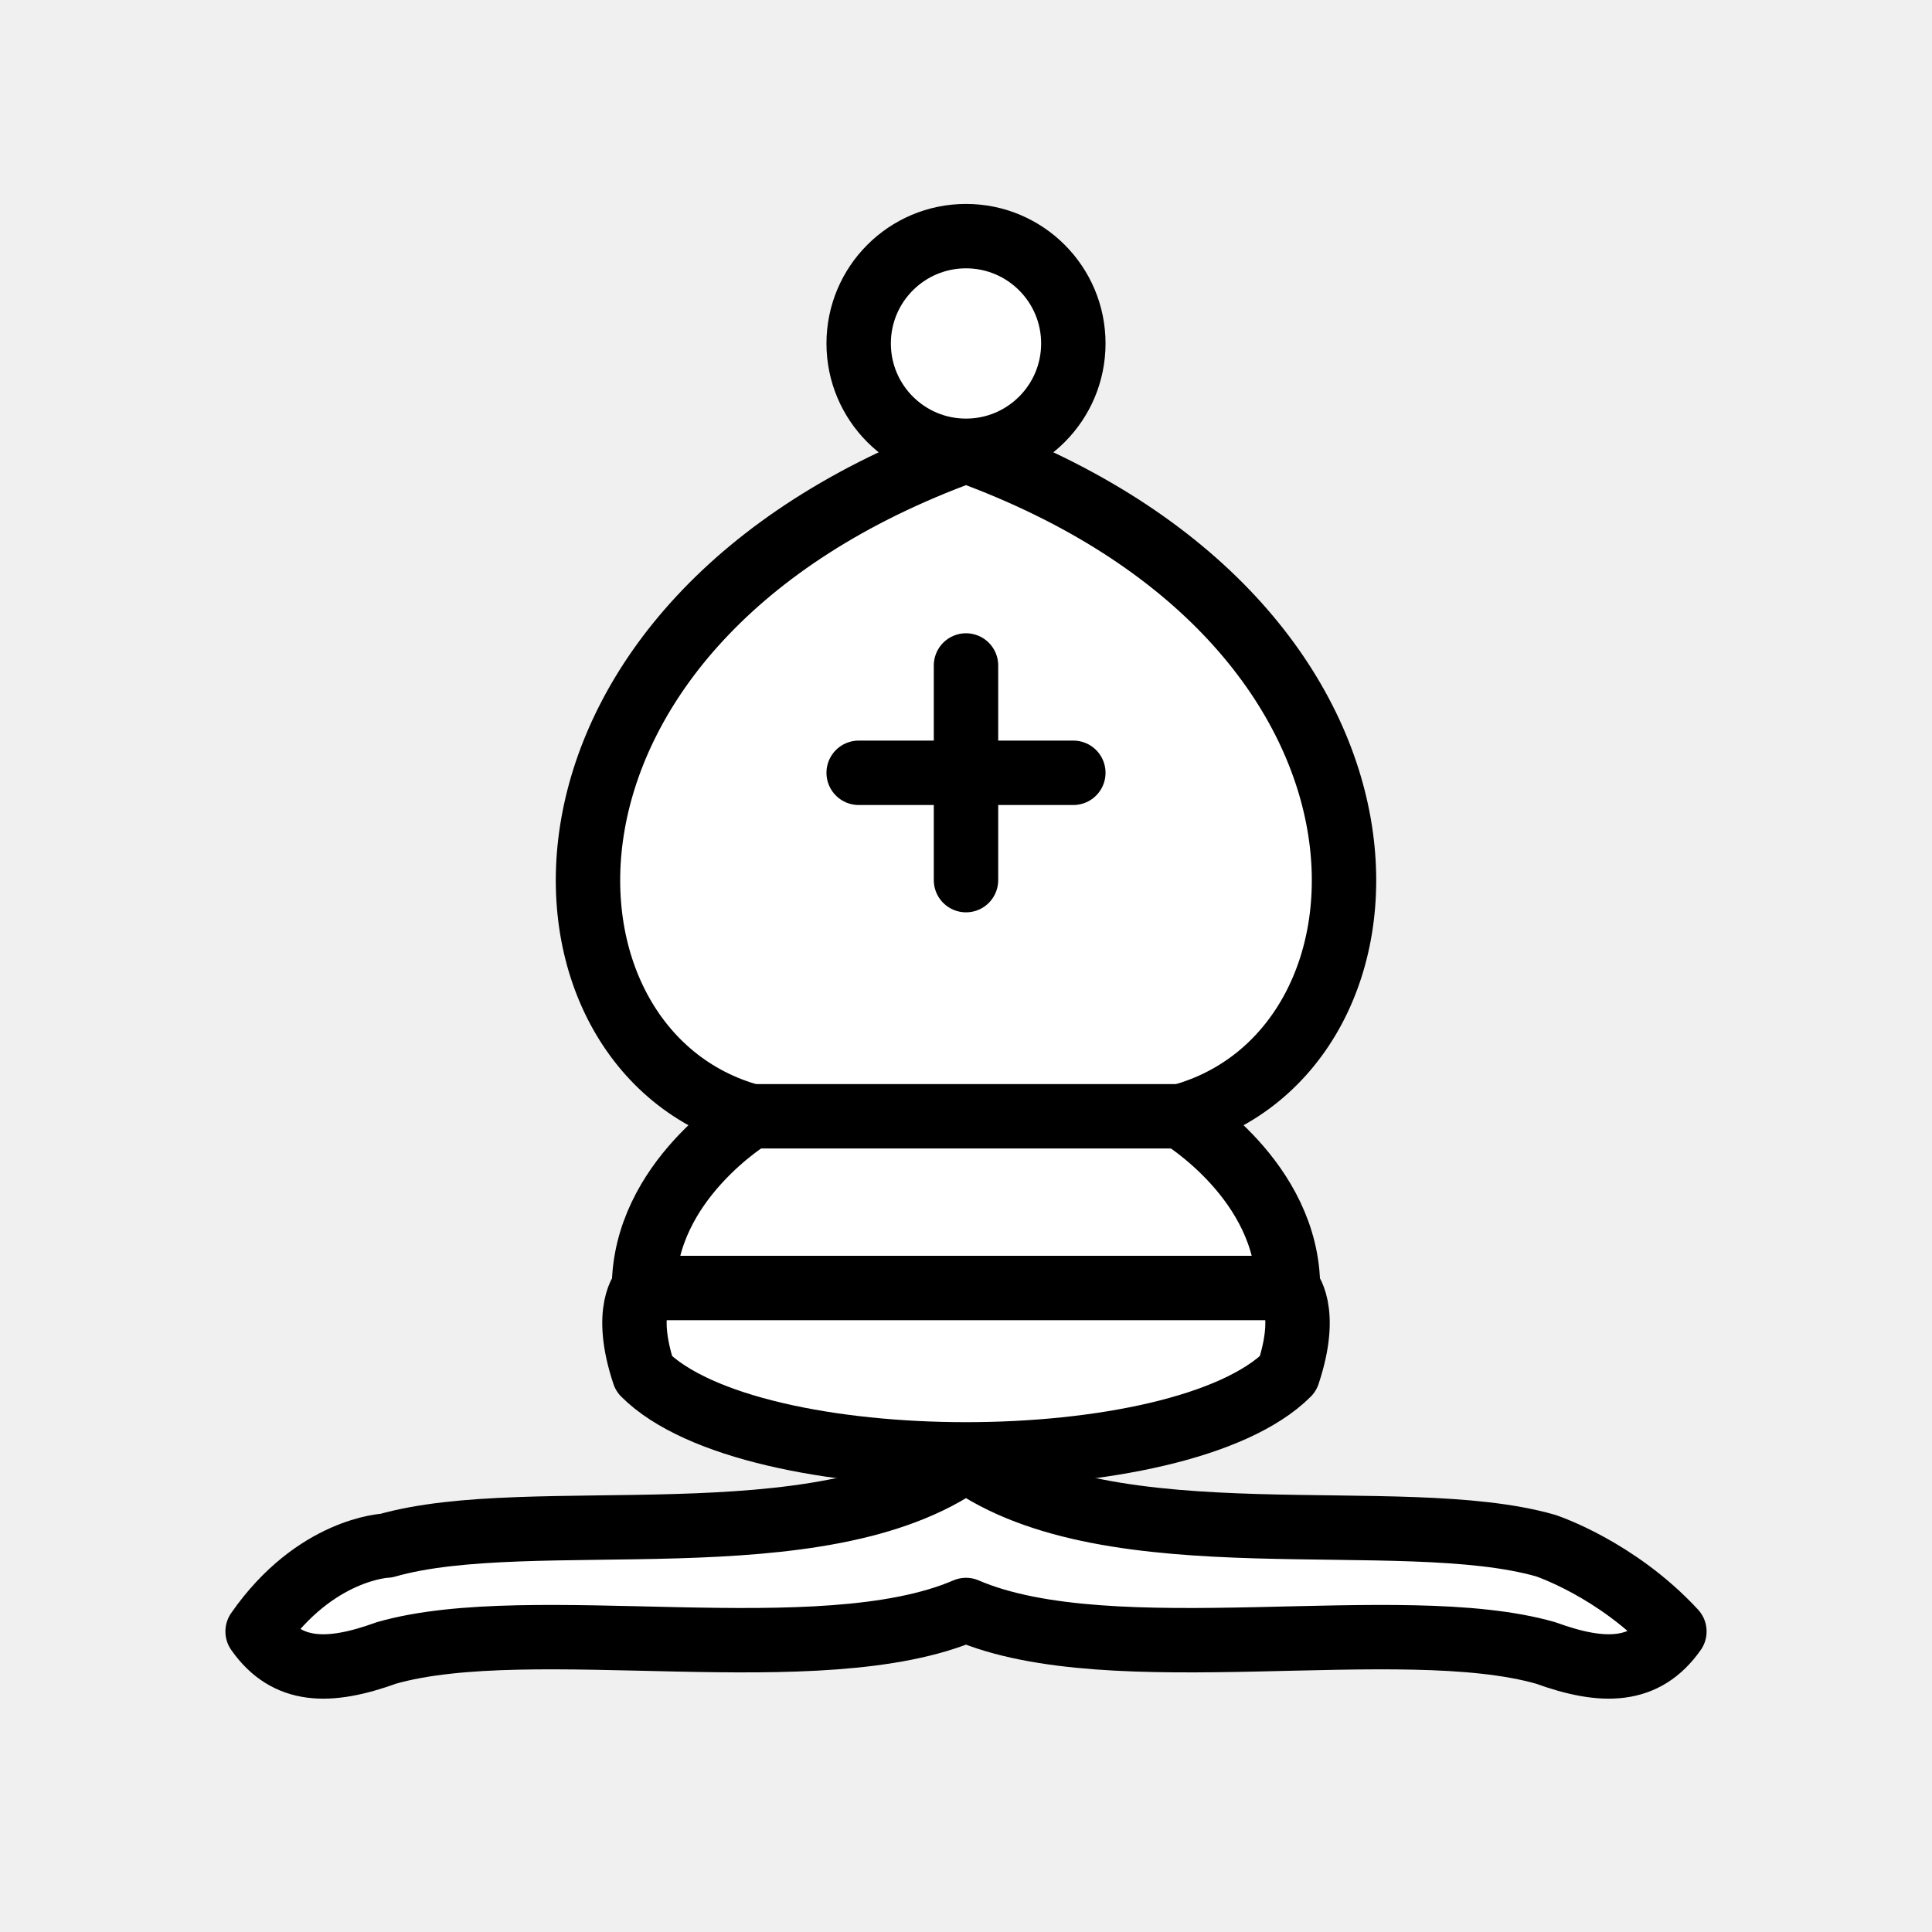
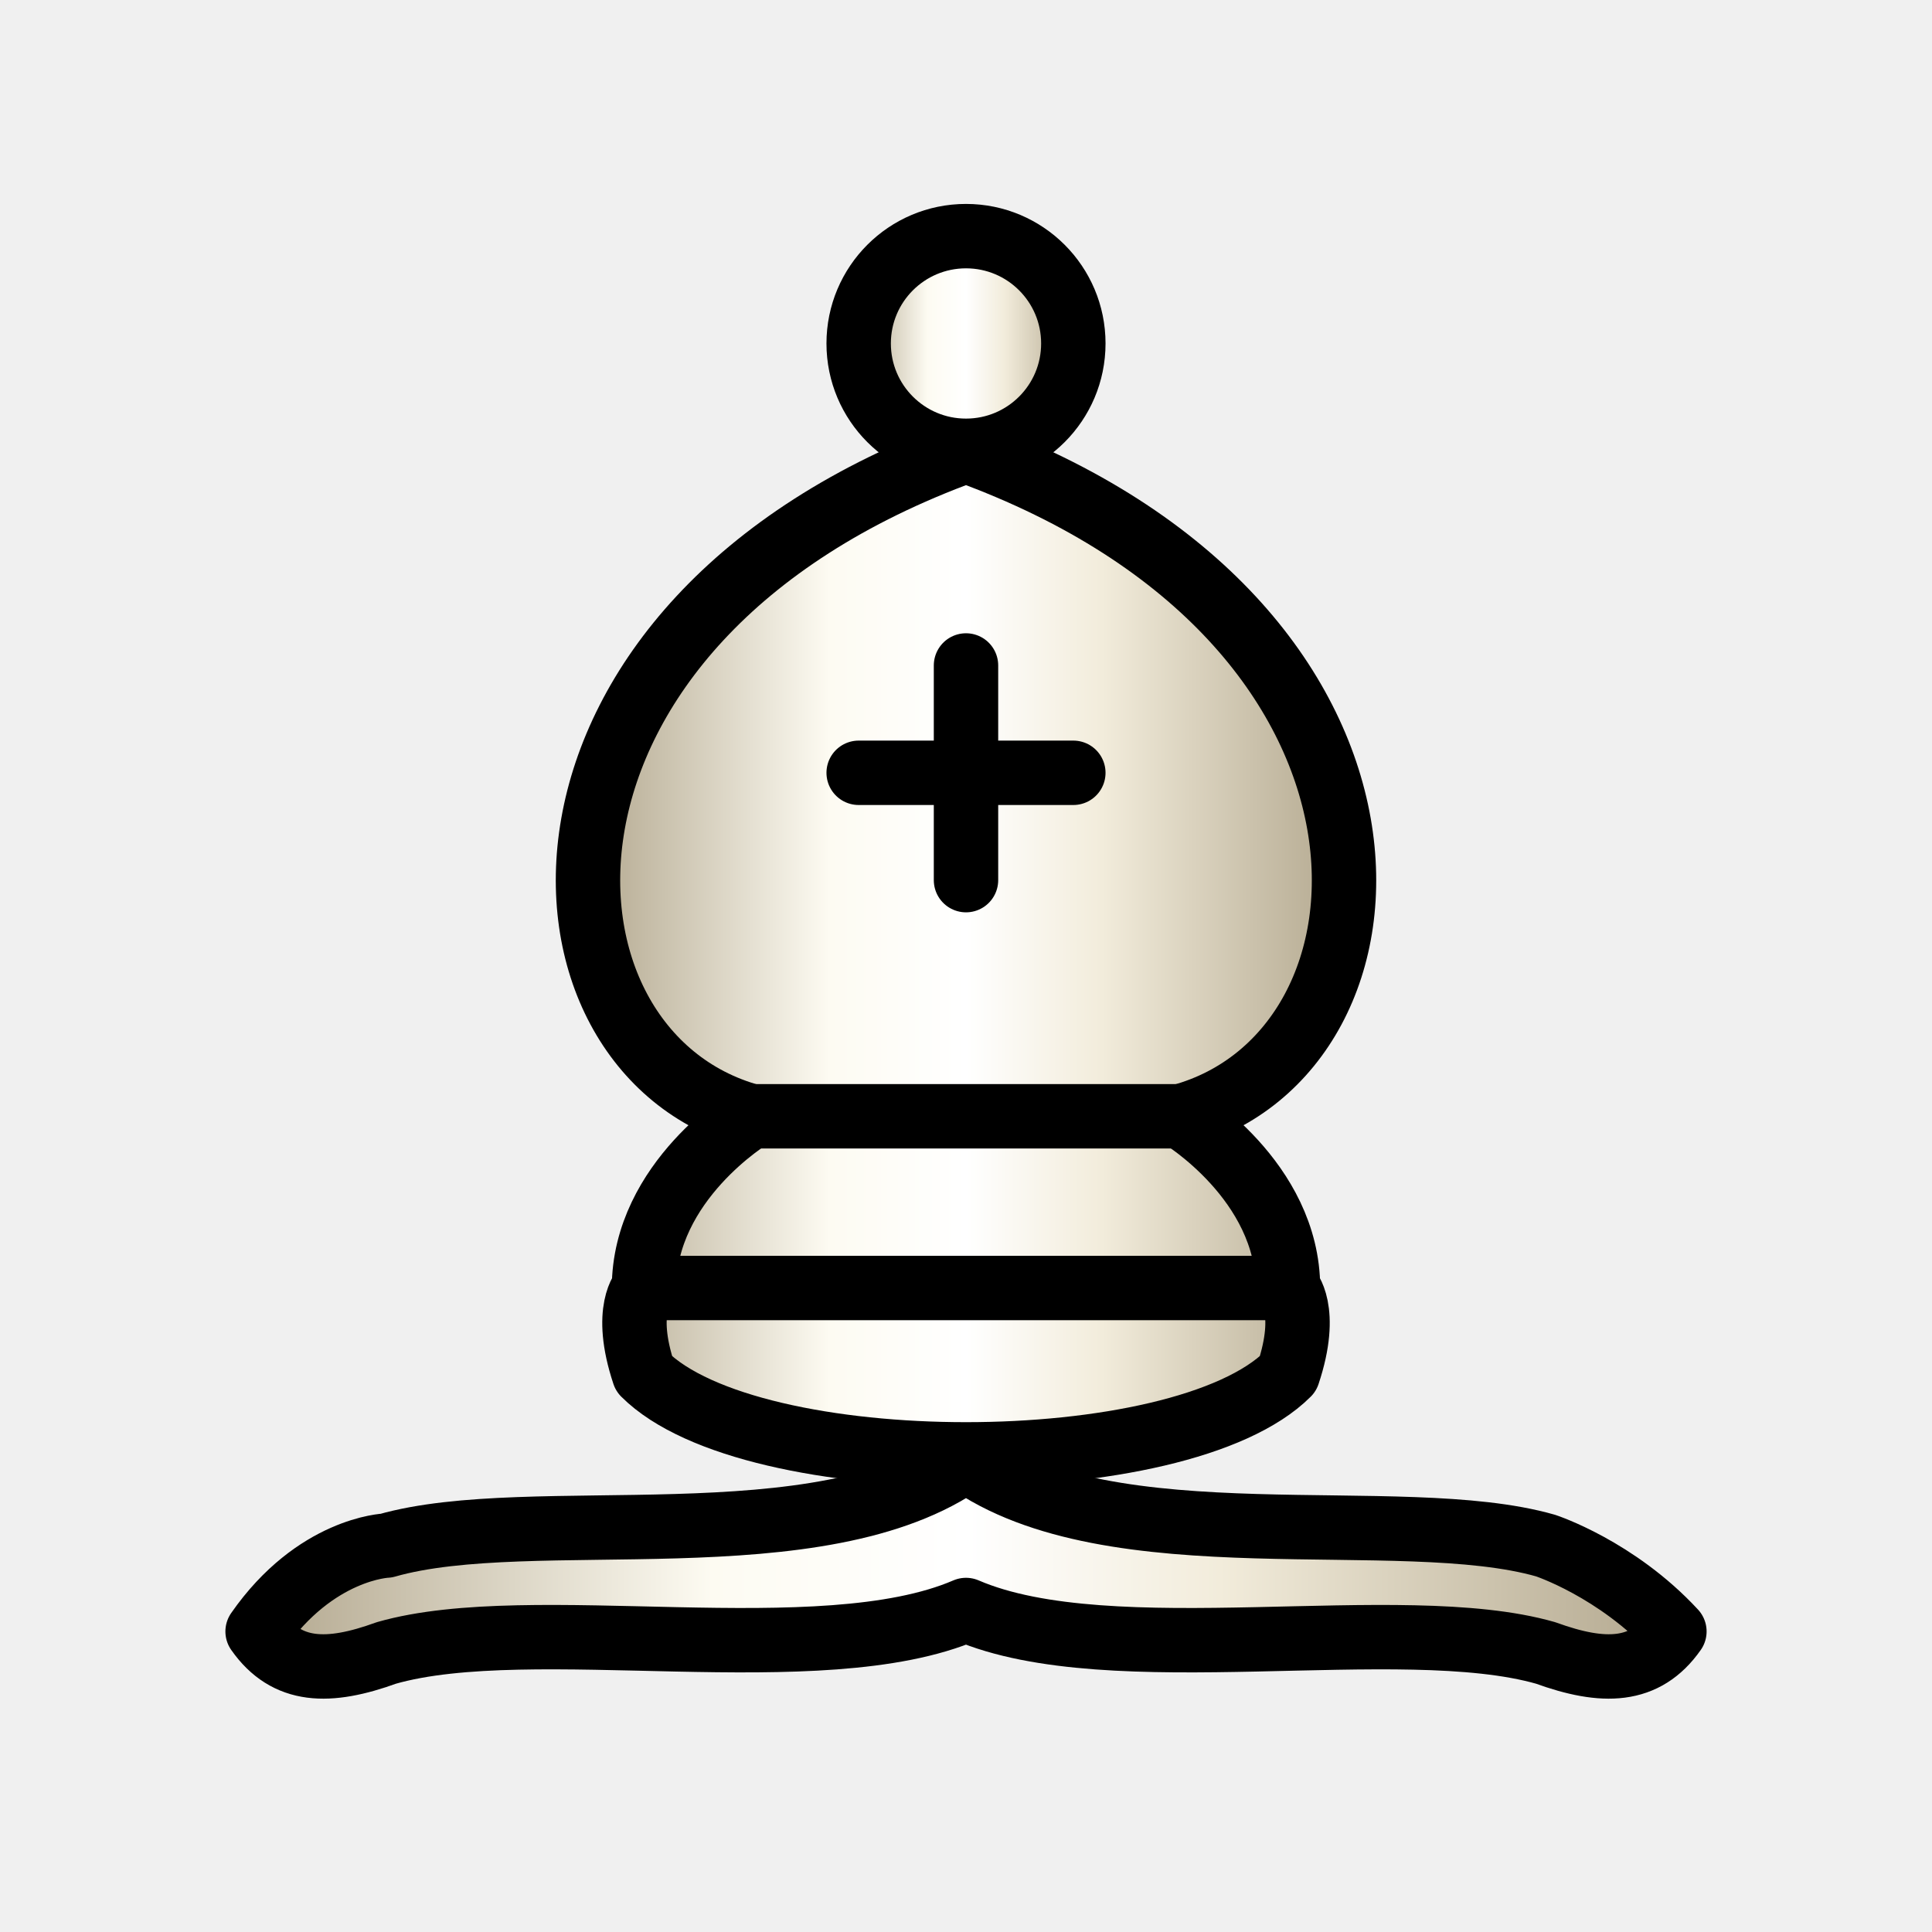
<svg xmlns="http://www.w3.org/2000/svg" viewBox="0 0 45 45">
+   <defs>
+     <linearGradient id="gw" x1="0" y1="0" x2="1" y2="0">
+       <stop offset="0" stop-color="#b3a88f" />
+       <stop offset=".32" stop-color="#fdfbf2" />
+       <stop offset=".5" stop-color="#ffffff" />
+       <stop offset=".68" stop-color="#f2ecdb" />
+       <stop offset="1" stop-color="#b3a88f" />
+     </linearGradient>
+   </defs>
  <g fill="none" fill-rule="evenodd" stroke="#000" stroke-linecap="round" stroke-linejoin="round" stroke-width="1.5">
-     <g fill="#fff" stroke-linecap="butt">
+     <g fill="url(#gw)" stroke-linecap="butt">
      <path d="M9 36c3.39-.97 10.11.43 13.5-2 3.39 2.43 10.11 1.03 13.5 2 0 0 1.65.54 3 2-.68.97-1.65.99-3 .5-3.39-.97-10.11.46-13.5-1-3.39 1.46-10.11.03-13.5 1-1.35.49-2.32.47-3-.5 1.35-1.94 3-2 3-2z" />
      <path d="M15 32c2.5 2.5 12.5 2.5 15 0 .5-1.5 0-2 0-2 0-2.5-2.5-4-2.5-4 5.5-1.5 6-11.5-5-15.5-11 4-10.5 14-5 15.5 0 0-2.5 1.5-2.5 4 0 0-.5.5 0 2z" />
      <path d="M25 8a2.5 2.5 0 1 1-5 0 2.5 2.5 0 1 1 5 0z" />
    </g>
    <path stroke-linejoin="miter" d="M17.5 26h10M15 30h15m-7.5-14.5v5M20 18h5" />
  </g>
</svg>
